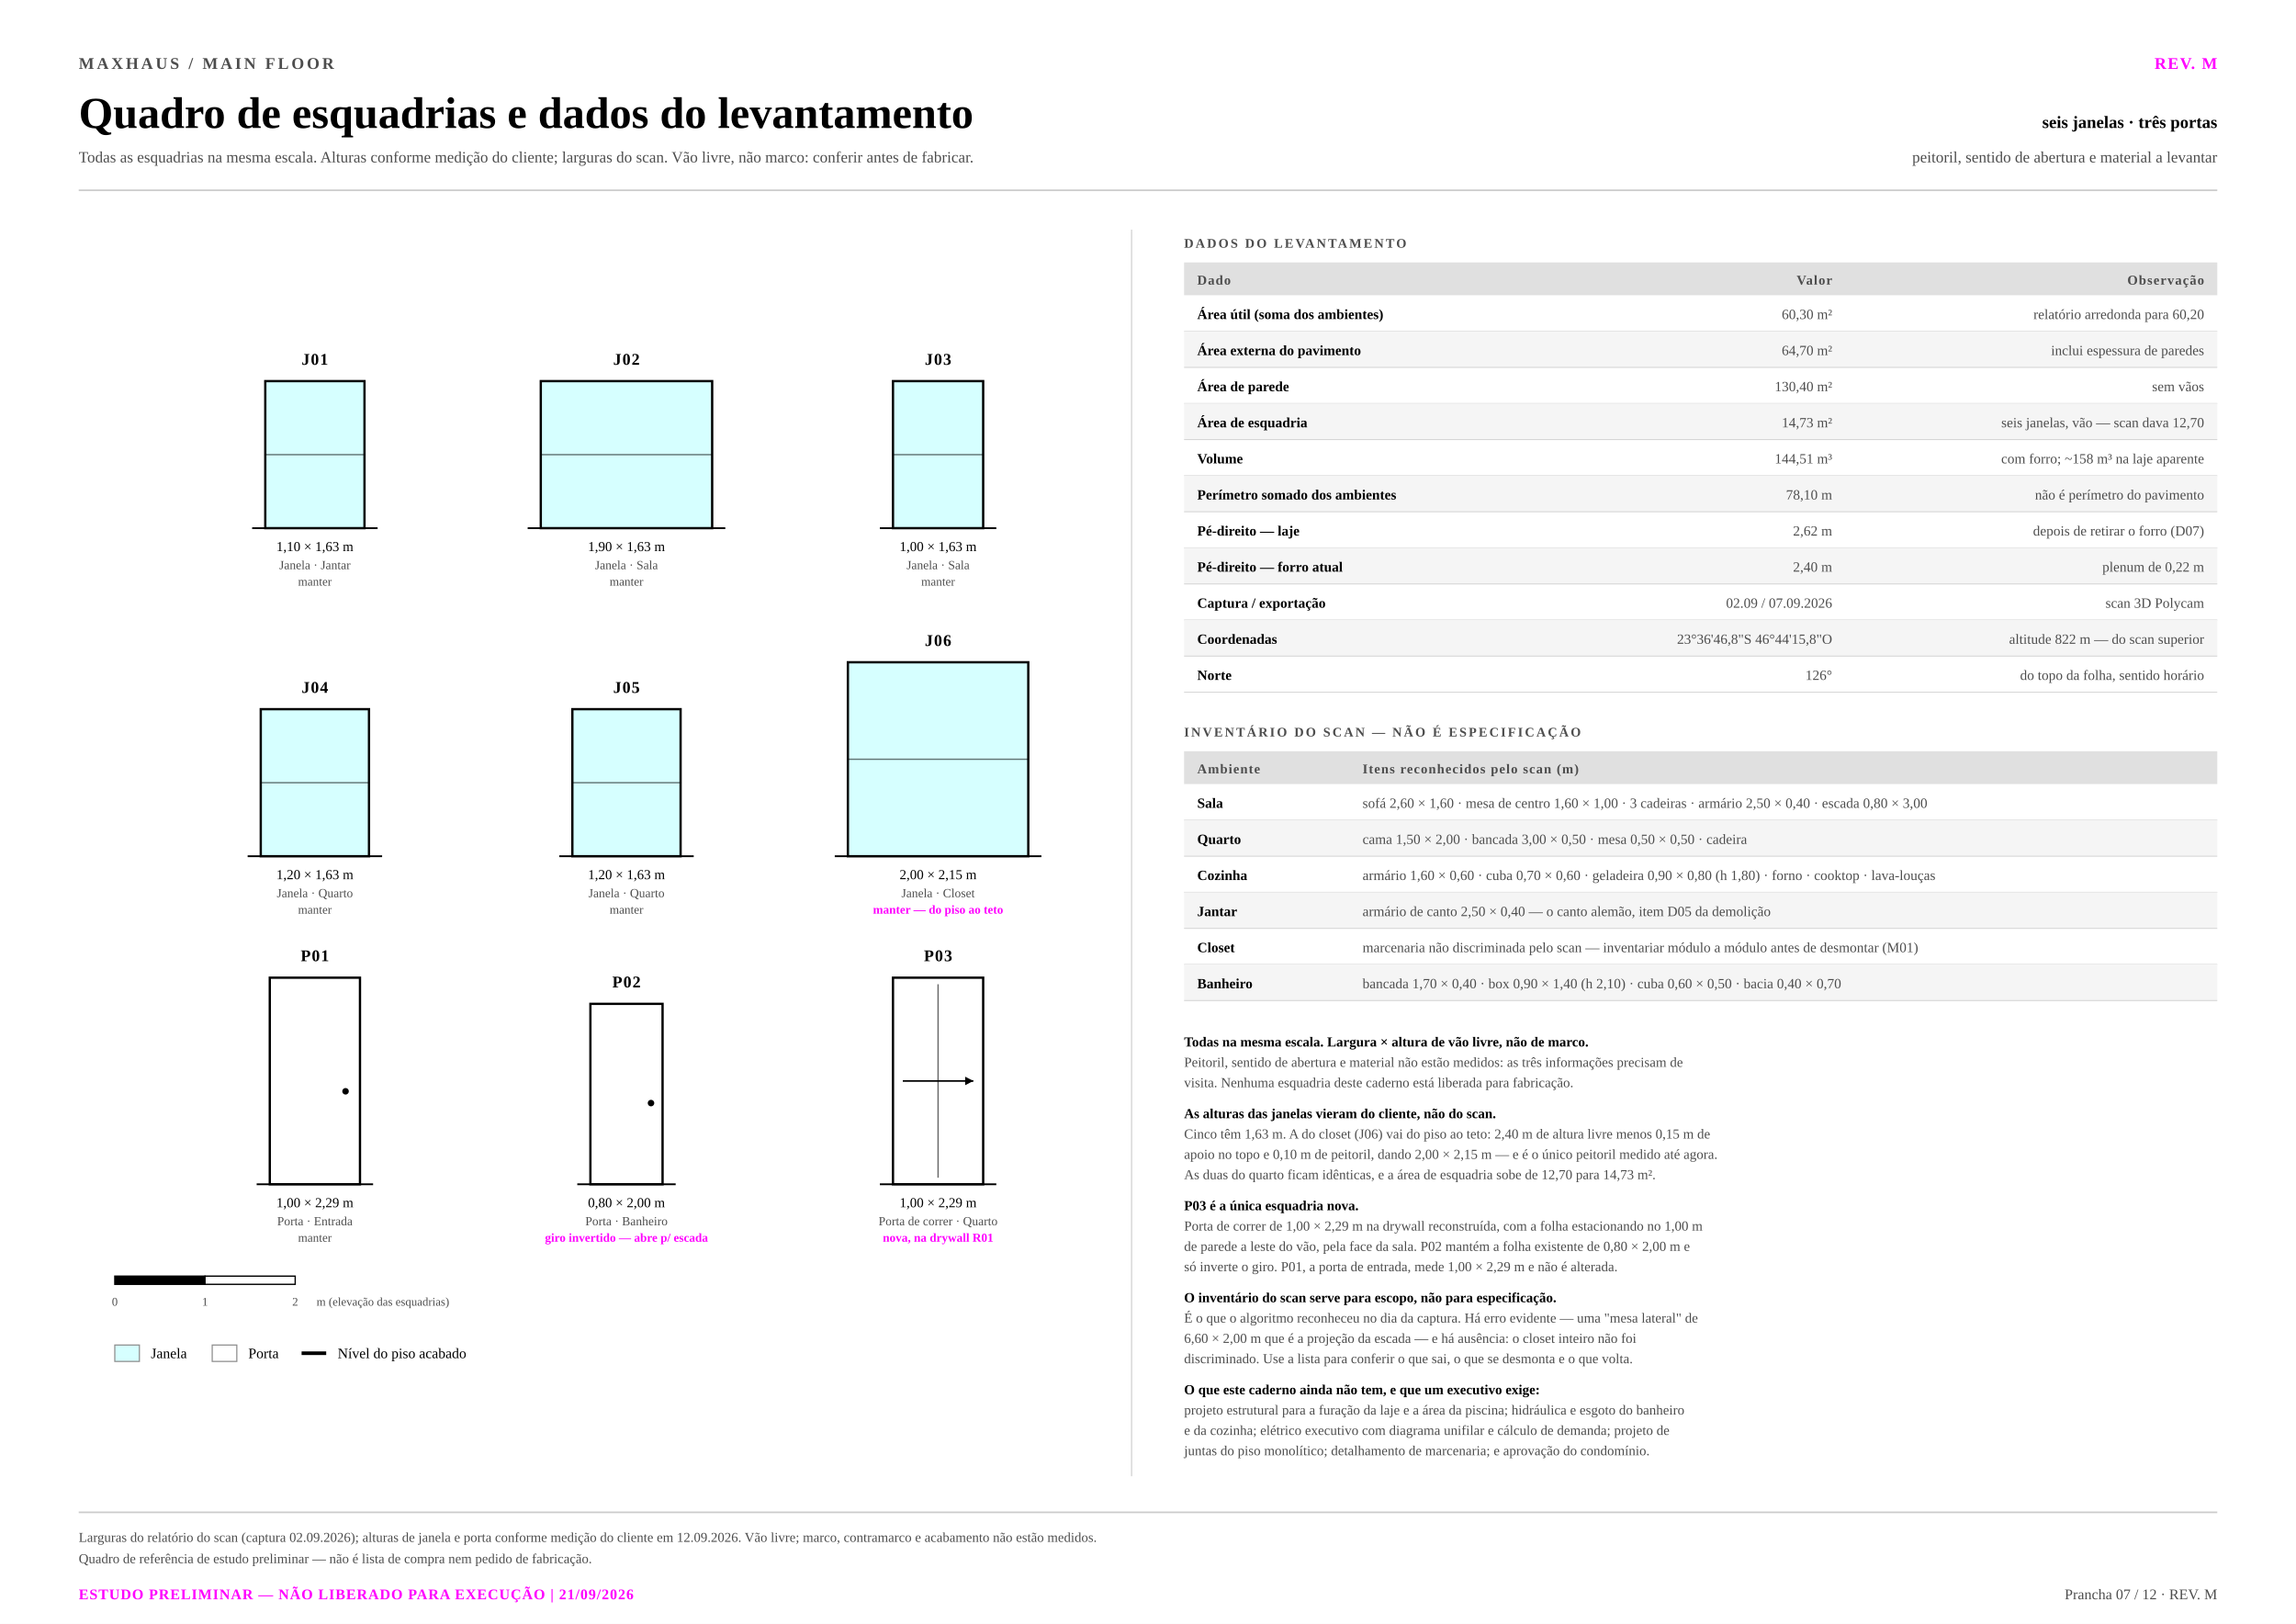
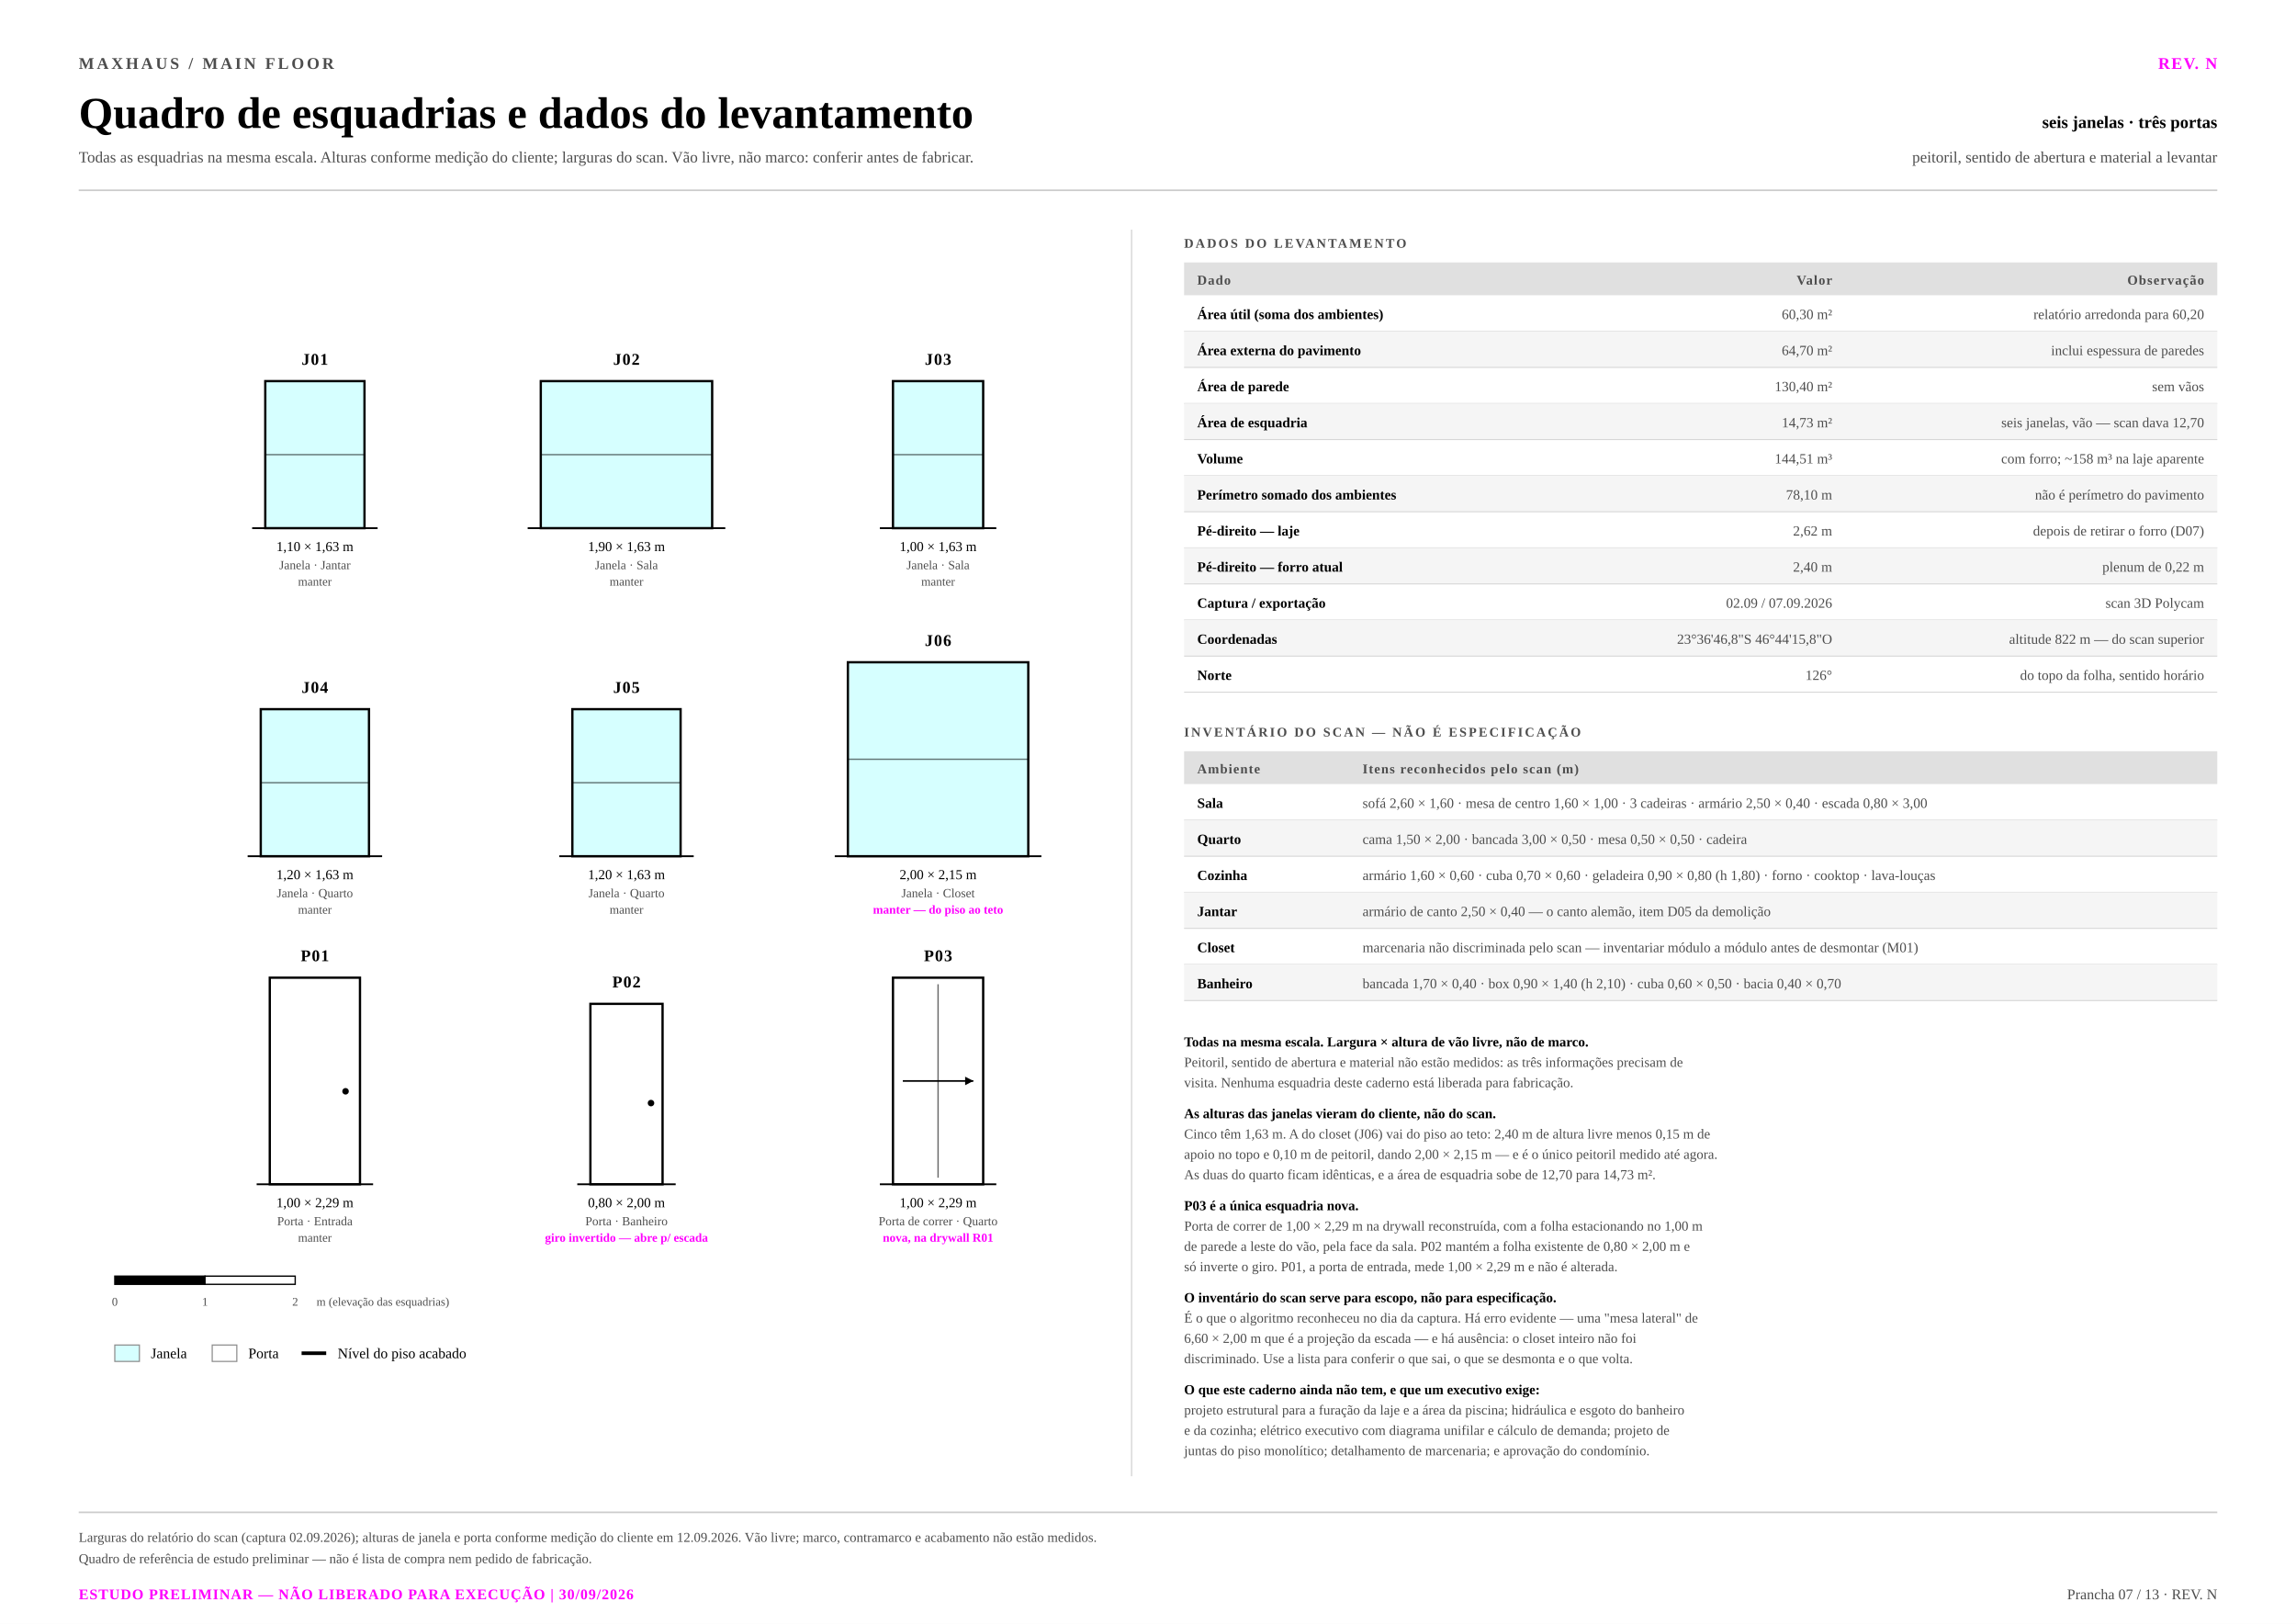
<svg xmlns="http://www.w3.org/2000/svg" viewBox="0 0 1400 990" width="1400" height="990">
  <rect x="0.00" y="0.00" width="1400.00" height="990.00" fill="#ffffff" />
  <text x="48.0" y="42.0" font-family="'Tiempos Text', 'Source Serif 4', Georgia, 'Times New Roman', Times, serif" font-size="10.0" fill="#4d4d4d" font-weight="bold" text-anchor="start" letter-spacing="1.60">MAXHAUS / MAIN FLOOR</text>
  <text x="48.0" y="78.0" font-family="'Tiempos Text', 'Source Serif 4', Georgia, 'Times New Roman', Times, serif" font-size="27.0" fill="#000000" font-weight="bold" text-anchor="start">Quadro de esquadrias e dados do levantamento</text>
  <text x="48.0" y="99.0" font-family="'Tiempos Text', 'Source Serif 4', Georgia, 'Times New Roman', Times, serif" font-size="9.6" fill="#4d4d4d" font-weight="normal" text-anchor="start">Todas as esquadrias na mesma escala. Alturas conforme medição do cliente; larguras do scan. Vão livre, não marco: conferir antes de fabricar.</text>
-   <text x="1352.0" y="42.0" font-family="'Tiempos Text', 'Source Serif 4', Georgia, 'Times New Roman', Times, serif" font-size="10.0" fill="#ff00ff" font-weight="bold" text-anchor="end" letter-spacing="0.80">REV. M</text>
+   <text x="1352.0" y="42.0" font-family="'Tiempos Text', 'Source Serif 4', Georgia, 'Times New Roman', Times, serif" font-size="10.0" fill="#ff00ff" font-weight="bold" text-anchor="end" letter-spacing="0.80">REV. N</text>
  <text x="1352.0" y="78.0" font-family="'Tiempos Text', 'Source Serif 4', Georgia, 'Times New Roman', Times, serif" font-size="10.5" fill="#000000" font-weight="bold" text-anchor="end">seis janelas · três portas</text>
  <text x="1352.0" y="99.0" font-family="'Tiempos Text', 'Source Serif 4', Georgia, 'Times New Roman', Times, serif" font-size="9.6" fill="#4d4d4d" font-weight="normal" text-anchor="end">peitoril, sentido de abertura e material a levantar</text>
  <line x1="48.00" y1="116.00" x2="1352.00" y2="116.00" stroke="#cccccc" stroke-width="1.00" />
  <rect x="161.75" y="232.35" width="60.50" height="89.65" fill="#d6ffff" stroke="#000000" stroke-width="1.40" />
  <line x1="161.75" y1="277.18" x2="222.25" y2="277.18" stroke="#000000" stroke-width="0.80" opacity="0.55" />
  <line x1="153.75" y1="322.00" x2="230.25" y2="322.00" stroke="#000000" stroke-width="1.10" />
  <text x="192.0" y="222.4" font-family="'Tiempos Text', 'Source Serif 4', Georgia, 'Times New Roman', Times, serif" font-size="10.0" fill="#000000" font-weight="bold" text-anchor="middle" letter-spacing="0.60">J01</text>
  <text x="192.0" y="336.0" font-family="'Tiempos Text', 'Source Serif 4', Georgia, 'Times New Roman', Times, serif" font-size="8.4" fill="#000000" font-weight="normal" text-anchor="middle">1,10 × 1,63 m</text>
  <text x="192.0" y="347.0" font-family="'Tiempos Text', 'Source Serif 4', Georgia, 'Times New Roman', Times, serif" font-size="7.6" fill="#4d4d4d" font-weight="normal" text-anchor="middle">Janela · Jantar</text>
  <text x="192.0" y="357.0" font-family="'Tiempos Text', 'Source Serif 4', Georgia, 'Times New Roman', Times, serif" font-size="7.4" fill="#4d4d4d" font-weight="normal" text-anchor="middle">manter</text>
  <rect x="329.75" y="232.35" width="104.50" height="89.65" fill="#d6ffff" stroke="#000000" stroke-width="1.40" />
  <line x1="329.75" y1="277.18" x2="434.25" y2="277.18" stroke="#000000" stroke-width="0.80" opacity="0.55" />
  <line x1="321.75" y1="322.00" x2="442.25" y2="322.00" stroke="#000000" stroke-width="1.10" />
  <text x="382.0" y="222.4" font-family="'Tiempos Text', 'Source Serif 4', Georgia, 'Times New Roman', Times, serif" font-size="10.0" fill="#000000" font-weight="bold" text-anchor="middle" letter-spacing="0.60">J02</text>
  <text x="382.0" y="336.0" font-family="'Tiempos Text', 'Source Serif 4', Georgia, 'Times New Roman', Times, serif" font-size="8.4" fill="#000000" font-weight="normal" text-anchor="middle">1,90 × 1,63 m</text>
  <text x="382.0" y="347.0" font-family="'Tiempos Text', 'Source Serif 4', Georgia, 'Times New Roman', Times, serif" font-size="7.6" fill="#4d4d4d" font-weight="normal" text-anchor="middle">Janela · Sala</text>
  <text x="382.0" y="357.0" font-family="'Tiempos Text', 'Source Serif 4', Georgia, 'Times New Roman', Times, serif" font-size="7.4" fill="#4d4d4d" font-weight="normal" text-anchor="middle">manter</text>
  <rect x="544.50" y="232.35" width="55.00" height="89.65" fill="#d6ffff" stroke="#000000" stroke-width="1.40" />
  <line x1="544.50" y1="277.18" x2="599.50" y2="277.18" stroke="#000000" stroke-width="0.80" opacity="0.55" />
  <line x1="536.50" y1="322.00" x2="607.50" y2="322.00" stroke="#000000" stroke-width="1.10" />
  <text x="572.0" y="222.4" font-family="'Tiempos Text', 'Source Serif 4', Georgia, 'Times New Roman', Times, serif" font-size="10.0" fill="#000000" font-weight="bold" text-anchor="middle" letter-spacing="0.60">J03</text>
  <text x="572.0" y="336.0" font-family="'Tiempos Text', 'Source Serif 4', Georgia, 'Times New Roman', Times, serif" font-size="8.4" fill="#000000" font-weight="normal" text-anchor="middle">1,00 × 1,63 m</text>
  <text x="572.0" y="347.0" font-family="'Tiempos Text', 'Source Serif 4', Georgia, 'Times New Roman', Times, serif" font-size="7.6" fill="#4d4d4d" font-weight="normal" text-anchor="middle">Janela · Sala</text>
  <text x="572.0" y="357.0" font-family="'Tiempos Text', 'Source Serif 4', Georgia, 'Times New Roman', Times, serif" font-size="7.4" fill="#4d4d4d" font-weight="normal" text-anchor="middle">manter</text>
  <rect x="159.00" y="432.35" width="66.00" height="89.65" fill="#d6ffff" stroke="#000000" stroke-width="1.40" />
  <line x1="159.00" y1="477.18" x2="225.00" y2="477.18" stroke="#000000" stroke-width="0.80" opacity="0.55" />
  <line x1="151.00" y1="522.00" x2="233.00" y2="522.00" stroke="#000000" stroke-width="1.10" />
  <text x="192.0" y="422.4" font-family="'Tiempos Text', 'Source Serif 4', Georgia, 'Times New Roman', Times, serif" font-size="10.0" fill="#000000" font-weight="bold" text-anchor="middle" letter-spacing="0.60">J04</text>
  <text x="192.0" y="536.0" font-family="'Tiempos Text', 'Source Serif 4', Georgia, 'Times New Roman', Times, serif" font-size="8.4" fill="#000000" font-weight="normal" text-anchor="middle">1,20 × 1,63 m</text>
  <text x="192.0" y="547.0" font-family="'Tiempos Text', 'Source Serif 4', Georgia, 'Times New Roman', Times, serif" font-size="7.6" fill="#4d4d4d" font-weight="normal" text-anchor="middle">Janela · Quarto</text>
  <text x="192.0" y="557.0" font-family="'Tiempos Text', 'Source Serif 4', Georgia, 'Times New Roman', Times, serif" font-size="7.4" fill="#4d4d4d" font-weight="normal" text-anchor="middle">manter</text>
  <rect x="349.00" y="432.35" width="66.00" height="89.65" fill="#d6ffff" stroke="#000000" stroke-width="1.40" />
  <line x1="349.00" y1="477.18" x2="415.00" y2="477.18" stroke="#000000" stroke-width="0.80" opacity="0.55" />
  <line x1="341.00" y1="522.00" x2="423.00" y2="522.00" stroke="#000000" stroke-width="1.10" />
  <text x="382.0" y="422.4" font-family="'Tiempos Text', 'Source Serif 4', Georgia, 'Times New Roman', Times, serif" font-size="10.0" fill="#000000" font-weight="bold" text-anchor="middle" letter-spacing="0.60">J05</text>
  <text x="382.0" y="536.0" font-family="'Tiempos Text', 'Source Serif 4', Georgia, 'Times New Roman', Times, serif" font-size="8.4" fill="#000000" font-weight="normal" text-anchor="middle">1,20 × 1,63 m</text>
  <text x="382.0" y="547.0" font-family="'Tiempos Text', 'Source Serif 4', Georgia, 'Times New Roman', Times, serif" font-size="7.6" fill="#4d4d4d" font-weight="normal" text-anchor="middle">Janela · Quarto</text>
  <text x="382.0" y="557.0" font-family="'Tiempos Text', 'Source Serif 4', Georgia, 'Times New Roman', Times, serif" font-size="7.4" fill="#4d4d4d" font-weight="normal" text-anchor="middle">manter</text>
  <rect x="517.00" y="403.75" width="110.00" height="118.25" fill="#d6ffff" stroke="#000000" stroke-width="1.40" />
  <line x1="517.00" y1="462.88" x2="627.00" y2="462.88" stroke="#000000" stroke-width="0.80" opacity="0.55" />
  <line x1="509.00" y1="522.00" x2="635.00" y2="522.00" stroke="#000000" stroke-width="1.10" />
  <text x="572.0" y="393.8" font-family="'Tiempos Text', 'Source Serif 4', Georgia, 'Times New Roman', Times, serif" font-size="10.0" fill="#000000" font-weight="bold" text-anchor="middle" letter-spacing="0.60">J06</text>
  <text x="572.0" y="536.0" font-family="'Tiempos Text', 'Source Serif 4', Georgia, 'Times New Roman', Times, serif" font-size="8.4" fill="#000000" font-weight="normal" text-anchor="middle">2,00 × 2,15 m</text>
  <text x="572.0" y="547.0" font-family="'Tiempos Text', 'Source Serif 4', Georgia, 'Times New Roman', Times, serif" font-size="7.6" fill="#4d4d4d" font-weight="normal" text-anchor="middle">Janela · Closet</text>
  <text x="572.0" y="557.0" font-family="'Tiempos Text', 'Source Serif 4', Georgia, 'Times New Roman', Times, serif" font-size="7.4" fill="#ff00ff" font-weight="bold" text-anchor="middle">manter — do piso ao teto</text>
  <rect x="164.50" y="596.05" width="55.00" height="125.95" fill="#ffffff" stroke="#000000" stroke-width="1.40" />
  <line x1="209.60" y1="665.32" x2="209.60" y2="665.32" stroke="#000000" stroke-width="1.00" />
  <circle cx="210.70" cy="665.32" r="2.00" fill="#000000" />
  <line x1="156.50" y1="722.00" x2="227.50" y2="722.00" stroke="#000000" stroke-width="1.10" />
  <text x="192.0" y="586.0" font-family="'Tiempos Text', 'Source Serif 4', Georgia, 'Times New Roman', Times, serif" font-size="10.0" fill="#000000" font-weight="bold" text-anchor="middle" letter-spacing="0.60">P01</text>
  <text x="192.0" y="736.0" font-family="'Tiempos Text', 'Source Serif 4', Georgia, 'Times New Roman', Times, serif" font-size="8.4" fill="#000000" font-weight="normal" text-anchor="middle">1,00 × 2,29 m</text>
  <text x="192.0" y="747.0" font-family="'Tiempos Text', 'Source Serif 4', Georgia, 'Times New Roman', Times, serif" font-size="7.6" fill="#4d4d4d" font-weight="normal" text-anchor="middle">Porta · Entrada</text>
  <text x="192.0" y="757.0" font-family="'Tiempos Text', 'Source Serif 4', Georgia, 'Times New Roman', Times, serif" font-size="7.4" fill="#4d4d4d" font-weight="normal" text-anchor="middle">manter</text>
  <rect x="360.00" y="612.00" width="44.00" height="110.00" fill="#ffffff" stroke="#000000" stroke-width="1.40" />
  <line x1="396.08" y1="672.50" x2="396.08" y2="672.50" stroke="#000000" stroke-width="1.00" />
  <circle cx="396.96" cy="672.50" r="2.00" fill="#000000" />
  <line x1="352.00" y1="722.00" x2="412.00" y2="722.00" stroke="#000000" stroke-width="1.10" />
  <text x="382.0" y="602.0" font-family="'Tiempos Text', 'Source Serif 4', Georgia, 'Times New Roman', Times, serif" font-size="10.0" fill="#000000" font-weight="bold" text-anchor="middle" letter-spacing="0.60">P02</text>
  <text x="382.0" y="736.0" font-family="'Tiempos Text', 'Source Serif 4', Georgia, 'Times New Roman', Times, serif" font-size="8.4" fill="#000000" font-weight="normal" text-anchor="middle">0,80 × 2,00 m</text>
  <text x="382.0" y="747.0" font-family="'Tiempos Text', 'Source Serif 4', Georgia, 'Times New Roman', Times, serif" font-size="7.6" fill="#4d4d4d" font-weight="normal" text-anchor="middle">Porta · Banheiro</text>
  <text x="382.0" y="757.0" font-family="'Tiempos Text', 'Source Serif 4', Georgia, 'Times New Roman', Times, serif" font-size="7.4" fill="#ff00ff" font-weight="bold" text-anchor="middle">giro invertido — abre p/ escada</text>
  <rect x="544.50" y="596.05" width="55.00" height="125.95" fill="#ffffff" stroke="#000000" stroke-width="1.40" />
  <line x1="572.00" y1="600.05" x2="572.00" y2="718.00" stroke="#000000" stroke-width="0.80" opacity="0.60" />
  <line x1="550.50" y1="659.02" x2="593.50" y2="659.02" stroke="#000000" stroke-width="1.00" />
  <path d="M 593.5 659.0 L 588.5 656.4 L 588.5 661.6 Z" fill="#000000" />
  <line x1="536.50" y1="722.00" x2="607.50" y2="722.00" stroke="#000000" stroke-width="1.10" />
  <text x="572.0" y="586.0" font-family="'Tiempos Text', 'Source Serif 4', Georgia, 'Times New Roman', Times, serif" font-size="10.0" fill="#000000" font-weight="bold" text-anchor="middle" letter-spacing="0.60">P03</text>
  <text x="572.0" y="736.0" font-family="'Tiempos Text', 'Source Serif 4', Georgia, 'Times New Roman', Times, serif" font-size="8.4" fill="#000000" font-weight="normal" text-anchor="middle">1,00 × 2,29 m</text>
  <text x="572.0" y="747.0" font-family="'Tiempos Text', 'Source Serif 4', Georgia, 'Times New Roman', Times, serif" font-size="7.6" fill="#4d4d4d" font-weight="normal" text-anchor="middle">Porta de correr · Quarto</text>
  <text x="572.0" y="757.0" font-family="'Tiempos Text', 'Source Serif 4', Georgia, 'Times New Roman', Times, serif" font-size="7.4" fill="#ff00ff" font-weight="bold" text-anchor="middle">nova, na drywall R01</text>
  <rect x="70.00" y="778.00" width="55.00" height="5.00" fill="#000000" stroke="#000000" stroke-width="0.80" />
  <rect x="125.00" y="778.00" width="55.00" height="5.00" fill="#ffffff" stroke="#000000" stroke-width="0.80" />
  <text x="70.0" y="796.0" font-family="'Tiempos Text', 'Source Serif 4', Georgia, 'Times New Roman', Times, serif" font-size="7.2" fill="#4d4d4d" font-weight="normal" text-anchor="middle">0</text>
  <text x="125.0" y="796.0" font-family="'Tiempos Text', 'Source Serif 4', Georgia, 'Times New Roman', Times, serif" font-size="7.2" fill="#4d4d4d" font-weight="normal" text-anchor="middle">1</text>
  <text x="180.0" y="796.0" font-family="'Tiempos Text', 'Source Serif 4', Georgia, 'Times New Roman', Times, serif" font-size="7.2" fill="#4d4d4d" font-weight="normal" text-anchor="middle">2</text>
  <text x="193.0" y="796.0" font-family="'Tiempos Text', 'Source Serif 4', Georgia, 'Times New Roman', Times, serif" font-size="7.2" fill="#4d4d4d" font-weight="normal" text-anchor="start">m   (elevação das esquadrias)</text>
  <rect x="70.00" y="820.00" width="15.00" height="10.00" fill="#d6ffff" stroke="#8c8c8c" stroke-width="0.70" />
  <text x="92.0" y="828.0" font-family="'Tiempos Text', 'Source Serif 4', Georgia, 'Times New Roman', Times, serif" font-size="8.8" fill="#000000" font-weight="normal" text-anchor="start">Janela</text>
  <rect x="129.40" y="820.00" width="15.00" height="10.00" fill="#ffffff" stroke="#8c8c8c" stroke-width="0.70" />
  <text x="151.4" y="828.0" font-family="'Tiempos Text', 'Source Serif 4', Georgia, 'Times New Roman', Times, serif" font-size="8.8" fill="#000000" font-weight="normal" text-anchor="start">Porta</text>
  <line x1="183.90" y1="825.00" x2="198.90" y2="825.00" stroke="#000000" stroke-width="2.20" />
  <text x="205.9" y="828.0" font-family="'Tiempos Text', 'Source Serif 4', Georgia, 'Times New Roman', Times, serif" font-size="8.8" fill="#000000" font-weight="normal" text-anchor="start">Nível do piso acabado</text>
  <line x1="690.00" y1="140.00" x2="690.00" y2="900.00" stroke="#cccccc" stroke-width="0.80" opacity="0.80" />
  <text x="722.0" y="151.0" font-family="'Tiempos Text', 'Source Serif 4', Georgia, 'Times New Roman', Times, serif" font-size="8.0" fill="#4d4d4d" font-weight="bold" text-anchor="start" letter-spacing="1.20">DADOS DO LEVANTAMENTO</text>
  <rect x="722.00" y="160.00" width="630.00" height="20.00" fill="#e0e0e0" />
  <text x="730.0" y="173.5" font-family="'Tiempos Text', 'Source Serif 4', Georgia, 'Times New Roman', Times, serif" font-size="8.2" fill="#4d4d4d" font-weight="bold" text-anchor="start" letter-spacing="0.60">Dado</text>
  <text x="1117.2" y="173.5" font-family="'Tiempos Text', 'Source Serif 4', Georgia, 'Times New Roman', Times, serif" font-size="8.2" fill="#4d4d4d" font-weight="bold" text-anchor="end" letter-spacing="0.60">Valor</text>
  <text x="1344.0" y="173.5" font-family="'Tiempos Text', 'Source Serif 4', Georgia, 'Times New Roman', Times, serif" font-size="8.2" fill="#4d4d4d" font-weight="bold" text-anchor="end" letter-spacing="0.60">Observação</text>
  <text x="730.0" y="194.5" font-family="'Tiempos Text', 'Source Serif 4', Georgia, 'Times New Roman', Times, serif" font-size="8.6" fill="#000000" font-weight="bold" text-anchor="start">Área útil (soma dos ambientes)</text>
  <text x="1117.2" y="194.5" font-family="'Tiempos Text', 'Source Serif 4', Georgia, 'Times New Roman', Times, serif" font-size="8.6" fill="#4d4d4d" font-weight="normal" text-anchor="end">60,30 m²</text>
  <text x="1344.0" y="194.5" font-family="'Tiempos Text', 'Source Serif 4', Georgia, 'Times New Roman', Times, serif" font-size="8.6" fill="#4d4d4d" font-weight="normal" text-anchor="end">relatório arredonda para 60,20</text>
  <line x1="722.00" y1="202.00" x2="1352.00" y2="202.00" stroke="#cccccc" stroke-width="0.60" opacity="0.80" />
  <rect x="722.00" y="202.00" width="630.00" height="22.00" fill="#f5f5f5" />
  <text x="730.0" y="216.5" font-family="'Tiempos Text', 'Source Serif 4', Georgia, 'Times New Roman', Times, serif" font-size="8.6" fill="#000000" font-weight="bold" text-anchor="start">Área externa do pavimento</text>
  <text x="1117.2" y="216.5" font-family="'Tiempos Text', 'Source Serif 4', Georgia, 'Times New Roman', Times, serif" font-size="8.6" fill="#4d4d4d" font-weight="normal" text-anchor="end">64,70 m²</text>
  <text x="1344.0" y="216.5" font-family="'Tiempos Text', 'Source Serif 4', Georgia, 'Times New Roman', Times, serif" font-size="8.6" fill="#4d4d4d" font-weight="normal" text-anchor="end">inclui espessura de paredes</text>
  <line x1="722.00" y1="224.00" x2="1352.00" y2="224.00" stroke="#cccccc" stroke-width="0.60" opacity="0.80" />
  <text x="730.0" y="238.5" font-family="'Tiempos Text', 'Source Serif 4', Georgia, 'Times New Roman', Times, serif" font-size="8.6" fill="#000000" font-weight="bold" text-anchor="start">Área de parede</text>
  <text x="1117.2" y="238.5" font-family="'Tiempos Text', 'Source Serif 4', Georgia, 'Times New Roman', Times, serif" font-size="8.6" fill="#4d4d4d" font-weight="normal" text-anchor="end">130,40 m²</text>
  <text x="1344.0" y="238.5" font-family="'Tiempos Text', 'Source Serif 4', Georgia, 'Times New Roman', Times, serif" font-size="8.6" fill="#4d4d4d" font-weight="normal" text-anchor="end">sem vãos</text>
  <line x1="722.00" y1="246.00" x2="1352.00" y2="246.00" stroke="#cccccc" stroke-width="0.60" opacity="0.80" />
  <rect x="722.00" y="246.00" width="630.00" height="22.00" fill="#f5f5f5" />
  <text x="730.0" y="260.5" font-family="'Tiempos Text', 'Source Serif 4', Georgia, 'Times New Roman', Times, serif" font-size="8.6" fill="#000000" font-weight="bold" text-anchor="start">Área de esquadria</text>
  <text x="1117.2" y="260.5" font-family="'Tiempos Text', 'Source Serif 4', Georgia, 'Times New Roman', Times, serif" font-size="8.6" fill="#4d4d4d" font-weight="normal" text-anchor="end">14,73 m²</text>
  <text x="1344.0" y="260.5" font-family="'Tiempos Text', 'Source Serif 4', Georgia, 'Times New Roman', Times, serif" font-size="8.6" fill="#4d4d4d" font-weight="normal" text-anchor="end">seis janelas, vão — scan dava 12,70</text>
  <line x1="722.00" y1="268.00" x2="1352.00" y2="268.00" stroke="#cccccc" stroke-width="0.60" opacity="0.80" />
  <text x="730.0" y="282.5" font-family="'Tiempos Text', 'Source Serif 4', Georgia, 'Times New Roman', Times, serif" font-size="8.6" fill="#000000" font-weight="bold" text-anchor="start">Volume</text>
  <text x="1117.2" y="282.5" font-family="'Tiempos Text', 'Source Serif 4', Georgia, 'Times New Roman', Times, serif" font-size="8.6" fill="#4d4d4d" font-weight="normal" text-anchor="end">144,51 m³</text>
  <text x="1344.0" y="282.5" font-family="'Tiempos Text', 'Source Serif 4', Georgia, 'Times New Roman', Times, serif" font-size="8.6" fill="#4d4d4d" font-weight="normal" text-anchor="end">com forro; ~158 m³ na laje aparente</text>
  <line x1="722.00" y1="290.00" x2="1352.00" y2="290.00" stroke="#cccccc" stroke-width="0.60" opacity="0.80" />
  <rect x="722.00" y="290.00" width="630.00" height="22.00" fill="#f5f5f5" />
  <text x="730.0" y="304.5" font-family="'Tiempos Text', 'Source Serif 4', Georgia, 'Times New Roman', Times, serif" font-size="8.6" fill="#000000" font-weight="bold" text-anchor="start">Perímetro somado dos ambientes</text>
  <text x="1117.2" y="304.5" font-family="'Tiempos Text', 'Source Serif 4', Georgia, 'Times New Roman', Times, serif" font-size="8.6" fill="#4d4d4d" font-weight="normal" text-anchor="end">78,10 m</text>
  <text x="1344.0" y="304.5" font-family="'Tiempos Text', 'Source Serif 4', Georgia, 'Times New Roman', Times, serif" font-size="8.6" fill="#4d4d4d" font-weight="normal" text-anchor="end">não é perímetro do pavimento</text>
  <line x1="722.00" y1="312.00" x2="1352.00" y2="312.00" stroke="#cccccc" stroke-width="0.60" opacity="0.80" />
  <text x="730.0" y="326.5" font-family="'Tiempos Text', 'Source Serif 4', Georgia, 'Times New Roman', Times, serif" font-size="8.6" fill="#000000" font-weight="bold" text-anchor="start">Pé-direito — laje</text>
  <text x="1117.2" y="326.5" font-family="'Tiempos Text', 'Source Serif 4', Georgia, 'Times New Roman', Times, serif" font-size="8.6" fill="#4d4d4d" font-weight="normal" text-anchor="end">2,62 m</text>
  <text x="1344.0" y="326.5" font-family="'Tiempos Text', 'Source Serif 4', Georgia, 'Times New Roman', Times, serif" font-size="8.6" fill="#4d4d4d" font-weight="normal" text-anchor="end">depois de retirar o forro (D07)</text>
  <line x1="722.00" y1="334.00" x2="1352.00" y2="334.00" stroke="#cccccc" stroke-width="0.60" opacity="0.80" />
  <rect x="722.00" y="334.00" width="630.00" height="22.00" fill="#f5f5f5" />
  <text x="730.0" y="348.5" font-family="'Tiempos Text', 'Source Serif 4', Georgia, 'Times New Roman', Times, serif" font-size="8.6" fill="#000000" font-weight="bold" text-anchor="start">Pé-direito — forro atual</text>
  <text x="1117.2" y="348.5" font-family="'Tiempos Text', 'Source Serif 4', Georgia, 'Times New Roman', Times, serif" font-size="8.6" fill="#4d4d4d" font-weight="normal" text-anchor="end">2,40 m</text>
  <text x="1344.0" y="348.5" font-family="'Tiempos Text', 'Source Serif 4', Georgia, 'Times New Roman', Times, serif" font-size="8.6" fill="#4d4d4d" font-weight="normal" text-anchor="end">plenum de 0,22 m</text>
  <line x1="722.00" y1="356.00" x2="1352.00" y2="356.00" stroke="#cccccc" stroke-width="0.60" opacity="0.80" />
  <text x="730.0" y="370.5" font-family="'Tiempos Text', 'Source Serif 4', Georgia, 'Times New Roman', Times, serif" font-size="8.6" fill="#000000" font-weight="bold" text-anchor="start">Captura / exportação</text>
  <text x="1117.2" y="370.5" font-family="'Tiempos Text', 'Source Serif 4', Georgia, 'Times New Roman', Times, serif" font-size="8.6" fill="#4d4d4d" font-weight="normal" text-anchor="end">02.09 / 07.09.2026</text>
  <text x="1344.0" y="370.5" font-family="'Tiempos Text', 'Source Serif 4', Georgia, 'Times New Roman', Times, serif" font-size="8.6" fill="#4d4d4d" font-weight="normal" text-anchor="end">scan 3D Polycam</text>
  <line x1="722.00" y1="378.00" x2="1352.00" y2="378.00" stroke="#cccccc" stroke-width="0.60" opacity="0.80" />
  <rect x="722.00" y="378.00" width="630.00" height="22.00" fill="#f5f5f5" />
  <text x="730.0" y="392.5" font-family="'Tiempos Text', 'Source Serif 4', Georgia, 'Times New Roman', Times, serif" font-size="8.6" fill="#000000" font-weight="bold" text-anchor="start">Coordenadas</text>
  <text x="1117.2" y="392.5" font-family="'Tiempos Text', 'Source Serif 4', Georgia, 'Times New Roman', Times, serif" font-size="8.6" fill="#4d4d4d" font-weight="normal" text-anchor="end">23°36'46,8"S  46°44'15,8"O</text>
  <text x="1344.0" y="392.5" font-family="'Tiempos Text', 'Source Serif 4', Georgia, 'Times New Roman', Times, serif" font-size="8.6" fill="#4d4d4d" font-weight="normal" text-anchor="end">altitude 822 m — do scan superior</text>
  <line x1="722.00" y1="400.00" x2="1352.00" y2="400.00" stroke="#cccccc" stroke-width="0.60" opacity="0.80" />
  <text x="730.0" y="414.5" font-family="'Tiempos Text', 'Source Serif 4', Georgia, 'Times New Roman', Times, serif" font-size="8.6" fill="#000000" font-weight="bold" text-anchor="start">Norte</text>
  <text x="1117.2" y="414.5" font-family="'Tiempos Text', 'Source Serif 4', Georgia, 'Times New Roman', Times, serif" font-size="8.6" fill="#4d4d4d" font-weight="normal" text-anchor="end">126°</text>
  <text x="1344.0" y="414.5" font-family="'Tiempos Text', 'Source Serif 4', Georgia, 'Times New Roman', Times, serif" font-size="8.6" fill="#4d4d4d" font-weight="normal" text-anchor="end">do topo da folha, sentido horário</text>
  <line x1="722.00" y1="422.00" x2="1352.00" y2="422.00" stroke="#cccccc" stroke-width="0.60" opacity="0.80" />
  <text x="722.0" y="449.0" font-family="'Tiempos Text', 'Source Serif 4', Georgia, 'Times New Roman', Times, serif" font-size="8.0" fill="#4d4d4d" font-weight="bold" text-anchor="start" letter-spacing="1.20">INVENTÁRIO DO SCAN — NÃO É ESPECIFICAÇÃO</text>
  <rect x="722.00" y="458.00" width="630.00" height="20.00" fill="#e0e0e0" />
  <text x="730.0" y="471.5" font-family="'Tiempos Text', 'Source Serif 4', Georgia, 'Times New Roman', Times, serif" font-size="8.2" fill="#4d4d4d" font-weight="bold" text-anchor="start" letter-spacing="0.60">Ambiente</text>
  <text x="830.8" y="471.5" font-family="'Tiempos Text', 'Source Serif 4', Georgia, 'Times New Roman', Times, serif" font-size="8.2" fill="#4d4d4d" font-weight="bold" text-anchor="start" letter-spacing="0.60">Itens reconhecidos pelo scan (m)</text>
  <text x="730.0" y="492.5" font-family="'Tiempos Text', 'Source Serif 4', Georgia, 'Times New Roman', Times, serif" font-size="8.6" fill="#000000" font-weight="bold" text-anchor="start">Sala</text>
  <text x="830.8" y="492.5" font-family="'Tiempos Text', 'Source Serif 4', Georgia, 'Times New Roman', Times, serif" font-size="8.6" fill="#4d4d4d" font-weight="normal" text-anchor="start">sofá 2,60 × 1,60 · mesa de centro 1,60 × 1,00 · 3 cadeiras · armário 2,50 × 0,40 · escada 0,80 × 3,00</text>
  <line x1="722.00" y1="500.00" x2="1352.00" y2="500.00" stroke="#cccccc" stroke-width="0.60" opacity="0.80" />
  <rect x="722.00" y="500.00" width="630.00" height="22.00" fill="#f5f5f5" />
  <text x="730.0" y="514.5" font-family="'Tiempos Text', 'Source Serif 4', Georgia, 'Times New Roman', Times, serif" font-size="8.6" fill="#000000" font-weight="bold" text-anchor="start">Quarto</text>
  <text x="830.8" y="514.5" font-family="'Tiempos Text', 'Source Serif 4', Georgia, 'Times New Roman', Times, serif" font-size="8.6" fill="#4d4d4d" font-weight="normal" text-anchor="start">cama 1,50 × 2,00 · bancada 3,00 × 0,50 · mesa 0,50 × 0,50 · cadeira</text>
  <line x1="722.00" y1="522.00" x2="1352.00" y2="522.00" stroke="#cccccc" stroke-width="0.60" opacity="0.80" />
  <text x="730.0" y="536.5" font-family="'Tiempos Text', 'Source Serif 4', Georgia, 'Times New Roman', Times, serif" font-size="8.6" fill="#000000" font-weight="bold" text-anchor="start">Cozinha</text>
  <text x="830.8" y="536.5" font-family="'Tiempos Text', 'Source Serif 4', Georgia, 'Times New Roman', Times, serif" font-size="8.6" fill="#4d4d4d" font-weight="normal" text-anchor="start">armário 1,60 × 0,60 · cuba 0,70 × 0,60 · geladeira 0,90 × 0,80 (h 1,80) · forno · cooktop · lava-louças</text>
  <line x1="722.00" y1="544.00" x2="1352.00" y2="544.00" stroke="#cccccc" stroke-width="0.60" opacity="0.80" />
  <rect x="722.00" y="544.00" width="630.00" height="22.00" fill="#f5f5f5" />
  <text x="730.0" y="558.5" font-family="'Tiempos Text', 'Source Serif 4', Georgia, 'Times New Roman', Times, serif" font-size="8.6" fill="#000000" font-weight="bold" text-anchor="start">Jantar</text>
  <text x="830.8" y="558.5" font-family="'Tiempos Text', 'Source Serif 4', Georgia, 'Times New Roman', Times, serif" font-size="8.6" fill="#4d4d4d" font-weight="normal" text-anchor="start">armário de canto 2,50 × 0,40 — o canto alemão, item D05 da demolição</text>
  <line x1="722.00" y1="566.00" x2="1352.00" y2="566.00" stroke="#cccccc" stroke-width="0.60" opacity="0.80" />
  <text x="730.0" y="580.5" font-family="'Tiempos Text', 'Source Serif 4', Georgia, 'Times New Roman', Times, serif" font-size="8.6" fill="#000000" font-weight="bold" text-anchor="start">Closet</text>
  <text x="830.8" y="580.5" font-family="'Tiempos Text', 'Source Serif 4', Georgia, 'Times New Roman', Times, serif" font-size="8.6" fill="#4d4d4d" font-weight="normal" text-anchor="start">marcenaria não discriminada pelo scan — inventariar módulo a módulo antes de desmontar (M01)</text>
  <line x1="722.00" y1="588.00" x2="1352.00" y2="588.00" stroke="#cccccc" stroke-width="0.60" opacity="0.80" />
  <rect x="722.00" y="588.00" width="630.00" height="22.00" fill="#f5f5f5" />
  <text x="730.0" y="602.5" font-family="'Tiempos Text', 'Source Serif 4', Georgia, 'Times New Roman', Times, serif" font-size="8.6" fill="#000000" font-weight="bold" text-anchor="start">Banheiro</text>
  <text x="830.8" y="602.5" font-family="'Tiempos Text', 'Source Serif 4', Georgia, 'Times New Roman', Times, serif" font-size="8.6" fill="#4d4d4d" font-weight="normal" text-anchor="start">bancada 1,70 × 0,40 · box 0,90 × 1,40 (h 2,10) · cuba 0,60 × 0,50 · bacia 0,40 × 0,70</text>
  <line x1="722.00" y1="610.00" x2="1352.00" y2="610.00" stroke="#cccccc" stroke-width="0.60" opacity="0.80" />
  <text x="722.0" y="638.0" font-family="'Tiempos Text', 'Source Serif 4', Georgia, 'Times New Roman', Times, serif" font-size="8.4" fill="#000000" font-weight="bold" text-anchor="start">Todas na mesma escala. Largura × altura de vão livre, não de marco.</text>
  <text x="722.0" y="650.4" font-family="'Tiempos Text', 'Source Serif 4', Georgia, 'Times New Roman', Times, serif" font-size="8.4" fill="#4d4d4d" font-weight="normal" text-anchor="start">Peitoril, sentido de abertura e material não estão medidos: as três informações precisam de</text>
  <text x="722.0" y="662.8" font-family="'Tiempos Text', 'Source Serif 4', Georgia, 'Times New Roman', Times, serif" font-size="8.4" fill="#4d4d4d" font-weight="normal" text-anchor="start">visita. Nenhuma esquadria deste caderno está liberada para fabricação.</text>
  <text x="722.0" y="681.7" font-family="'Tiempos Text', 'Source Serif 4', Georgia, 'Times New Roman', Times, serif" font-size="8.4" fill="#000000" font-weight="bold" text-anchor="start">As alturas das janelas vieram do cliente, não do scan.</text>
  <text x="722.0" y="694.1" font-family="'Tiempos Text', 'Source Serif 4', Georgia, 'Times New Roman', Times, serif" font-size="8.4" fill="#4d4d4d" font-weight="normal" text-anchor="start">Cinco têm 1,63 m. A do closet (J06) vai do piso ao teto: 2,40 m de altura livre menos 0,15 m de</text>
  <text x="722.0" y="706.5" font-family="'Tiempos Text', 'Source Serif 4', Georgia, 'Times New Roman', Times, serif" font-size="8.4" fill="#4d4d4d" font-weight="normal" text-anchor="start">apoio no topo e 0,10 m de peitoril, dando 2,00 × 2,15 m — e é o único peitoril medido até agora.</text>
  <text x="722.0" y="718.9" font-family="'Tiempos Text', 'Source Serif 4', Georgia, 'Times New Roman', Times, serif" font-size="8.4" fill="#4d4d4d" font-weight="normal" text-anchor="start">As duas do quarto ficam idênticas, e a área de esquadria sobe de 12,70 para 14,73 m².</text>
  <text x="722.0" y="737.8" font-family="'Tiempos Text', 'Source Serif 4', Georgia, 'Times New Roman', Times, serif" font-size="8.4" fill="#000000" font-weight="bold" text-anchor="start">P03 é a única esquadria nova.</text>
  <text x="722.0" y="750.2" font-family="'Tiempos Text', 'Source Serif 4', Georgia, 'Times New Roman', Times, serif" font-size="8.4" fill="#4d4d4d" font-weight="normal" text-anchor="start">Porta de correr de 1,00 × 2,29 m na drywall reconstruída, com a folha estacionando no 1,00 m</text>
  <text x="722.0" y="762.6" font-family="'Tiempos Text', 'Source Serif 4', Georgia, 'Times New Roman', Times, serif" font-size="8.4" fill="#4d4d4d" font-weight="normal" text-anchor="start">de parede a leste do vão, pela face da sala. P02 mantém a folha existente de 0,80 × 2,00 m e</text>
  <text x="722.0" y="775.0" font-family="'Tiempos Text', 'Source Serif 4', Georgia, 'Times New Roman', Times, serif" font-size="8.4" fill="#4d4d4d" font-weight="normal" text-anchor="start">só inverte o giro. P01, a porta de entrada, mede 1,00 × 2,29 m e não é alterada.</text>
  <text x="722.0" y="793.9" font-family="'Tiempos Text', 'Source Serif 4', Georgia, 'Times New Roman', Times, serif" font-size="8.4" fill="#000000" font-weight="bold" text-anchor="start">O inventário do scan serve para escopo, não para especificação.</text>
  <text x="722.0" y="806.3" font-family="'Tiempos Text', 'Source Serif 4', Georgia, 'Times New Roman', Times, serif" font-size="8.4" fill="#4d4d4d" font-weight="normal" text-anchor="start">É o que o algoritmo reconheceu no dia da captura. Há erro evidente — uma "mesa lateral" de</text>
  <text x="722.0" y="818.7" font-family="'Tiempos Text', 'Source Serif 4', Georgia, 'Times New Roman', Times, serif" font-size="8.4" fill="#4d4d4d" font-weight="normal" text-anchor="start">6,60 × 2,00 m que é a projeção da escada — e há ausência: o closet inteiro não foi</text>
  <text x="722.0" y="831.1" font-family="'Tiempos Text', 'Source Serif 4', Georgia, 'Times New Roman', Times, serif" font-size="8.4" fill="#4d4d4d" font-weight="normal" text-anchor="start">discriminado. Use a lista para conferir o que sai, o que se desmonta e o que volta.</text>
  <text x="722.0" y="850.0" font-family="'Tiempos Text', 'Source Serif 4', Georgia, 'Times New Roman', Times, serif" font-size="8.4" fill="#000000" font-weight="bold" text-anchor="start">O que este caderno ainda não tem, e que um executivo exige:</text>
  <text x="722.0" y="862.4" font-family="'Tiempos Text', 'Source Serif 4', Georgia, 'Times New Roman', Times, serif" font-size="8.4" fill="#4d4d4d" font-weight="normal" text-anchor="start">projeto estrutural para a furação da laje e a área da piscina; hidráulica e esgoto do banheiro</text>
  <text x="722.0" y="874.8" font-family="'Tiempos Text', 'Source Serif 4', Georgia, 'Times New Roman', Times, serif" font-size="8.4" fill="#4d4d4d" font-weight="normal" text-anchor="start">e da cozinha; elétrico executivo com diagrama unifilar e cálculo de demanda; projeto de</text>
  <text x="722.0" y="887.2" font-family="'Tiempos Text', 'Source Serif 4', Georgia, 'Times New Roman', Times, serif" font-size="8.4" fill="#4d4d4d" font-weight="normal" text-anchor="start">juntas do piso monolítico; detalhamento de marcenaria; e aprovação do condomínio.</text>
  <line x1="48.00" y1="922.00" x2="1352.00" y2="922.00" stroke="#cccccc" stroke-width="1.00" />
  <text x="48.0" y="940.0" font-family="'Tiempos Text', 'Source Serif 4', Georgia, 'Times New Roman', Times, serif" font-size="8.3" fill="#4d4d4d" font-weight="normal" text-anchor="start">Larguras do relatório do scan (captura 02.09.2026); alturas de janela e porta conforme medição do cliente em 12.09.2026. Vão livre; marco, contramarco e acabamento não estão medidos.</text>
  <text x="48.0" y="953.0" font-family="'Tiempos Text', 'Source Serif 4', Georgia, 'Times New Roman', Times, serif" font-size="8.3" fill="#4d4d4d" font-weight="normal" text-anchor="start">Quadro de referência de estudo preliminar — não é lista de compra nem pedido de fabricação.</text>
-   <text x="48.0" y="975.0" font-family="'Tiempos Text', 'Source Serif 4', Georgia, 'Times New Roman', Times, serif" font-size="9.0" fill="#ff00ff" font-weight="bold" text-anchor="start" letter-spacing="0.50">ESTUDO PRELIMINAR — NÃO LIBERADO PARA EXECUÇÃO   |   21/09/2026</text>
-   <text x="1352.0" y="975.0" font-family="'Tiempos Text', 'Source Serif 4', Georgia, 'Times New Roman', Times, serif" font-size="9.0" fill="#4d4d4d" font-weight="normal" text-anchor="end">Prancha 07 / 12   ·   REV. M</text>
+   <text x="48.0" y="975.0" font-family="'Tiempos Text', 'Source Serif 4', Georgia, 'Times New Roman', Times, serif" font-size="9.0" fill="#ff00ff" font-weight="bold" text-anchor="start" letter-spacing="0.50">ESTUDO PRELIMINAR — NÃO LIBERADO PARA EXECUÇÃO   |   30/09/2026</text>
+   <text x="1352.0" y="975.0" font-family="'Tiempos Text', 'Source Serif 4', Georgia, 'Times New Roman', Times, serif" font-size="9.0" fill="#4d4d4d" font-weight="normal" text-anchor="end">Prancha 07 / 13   ·   REV. N</text>
</svg>
